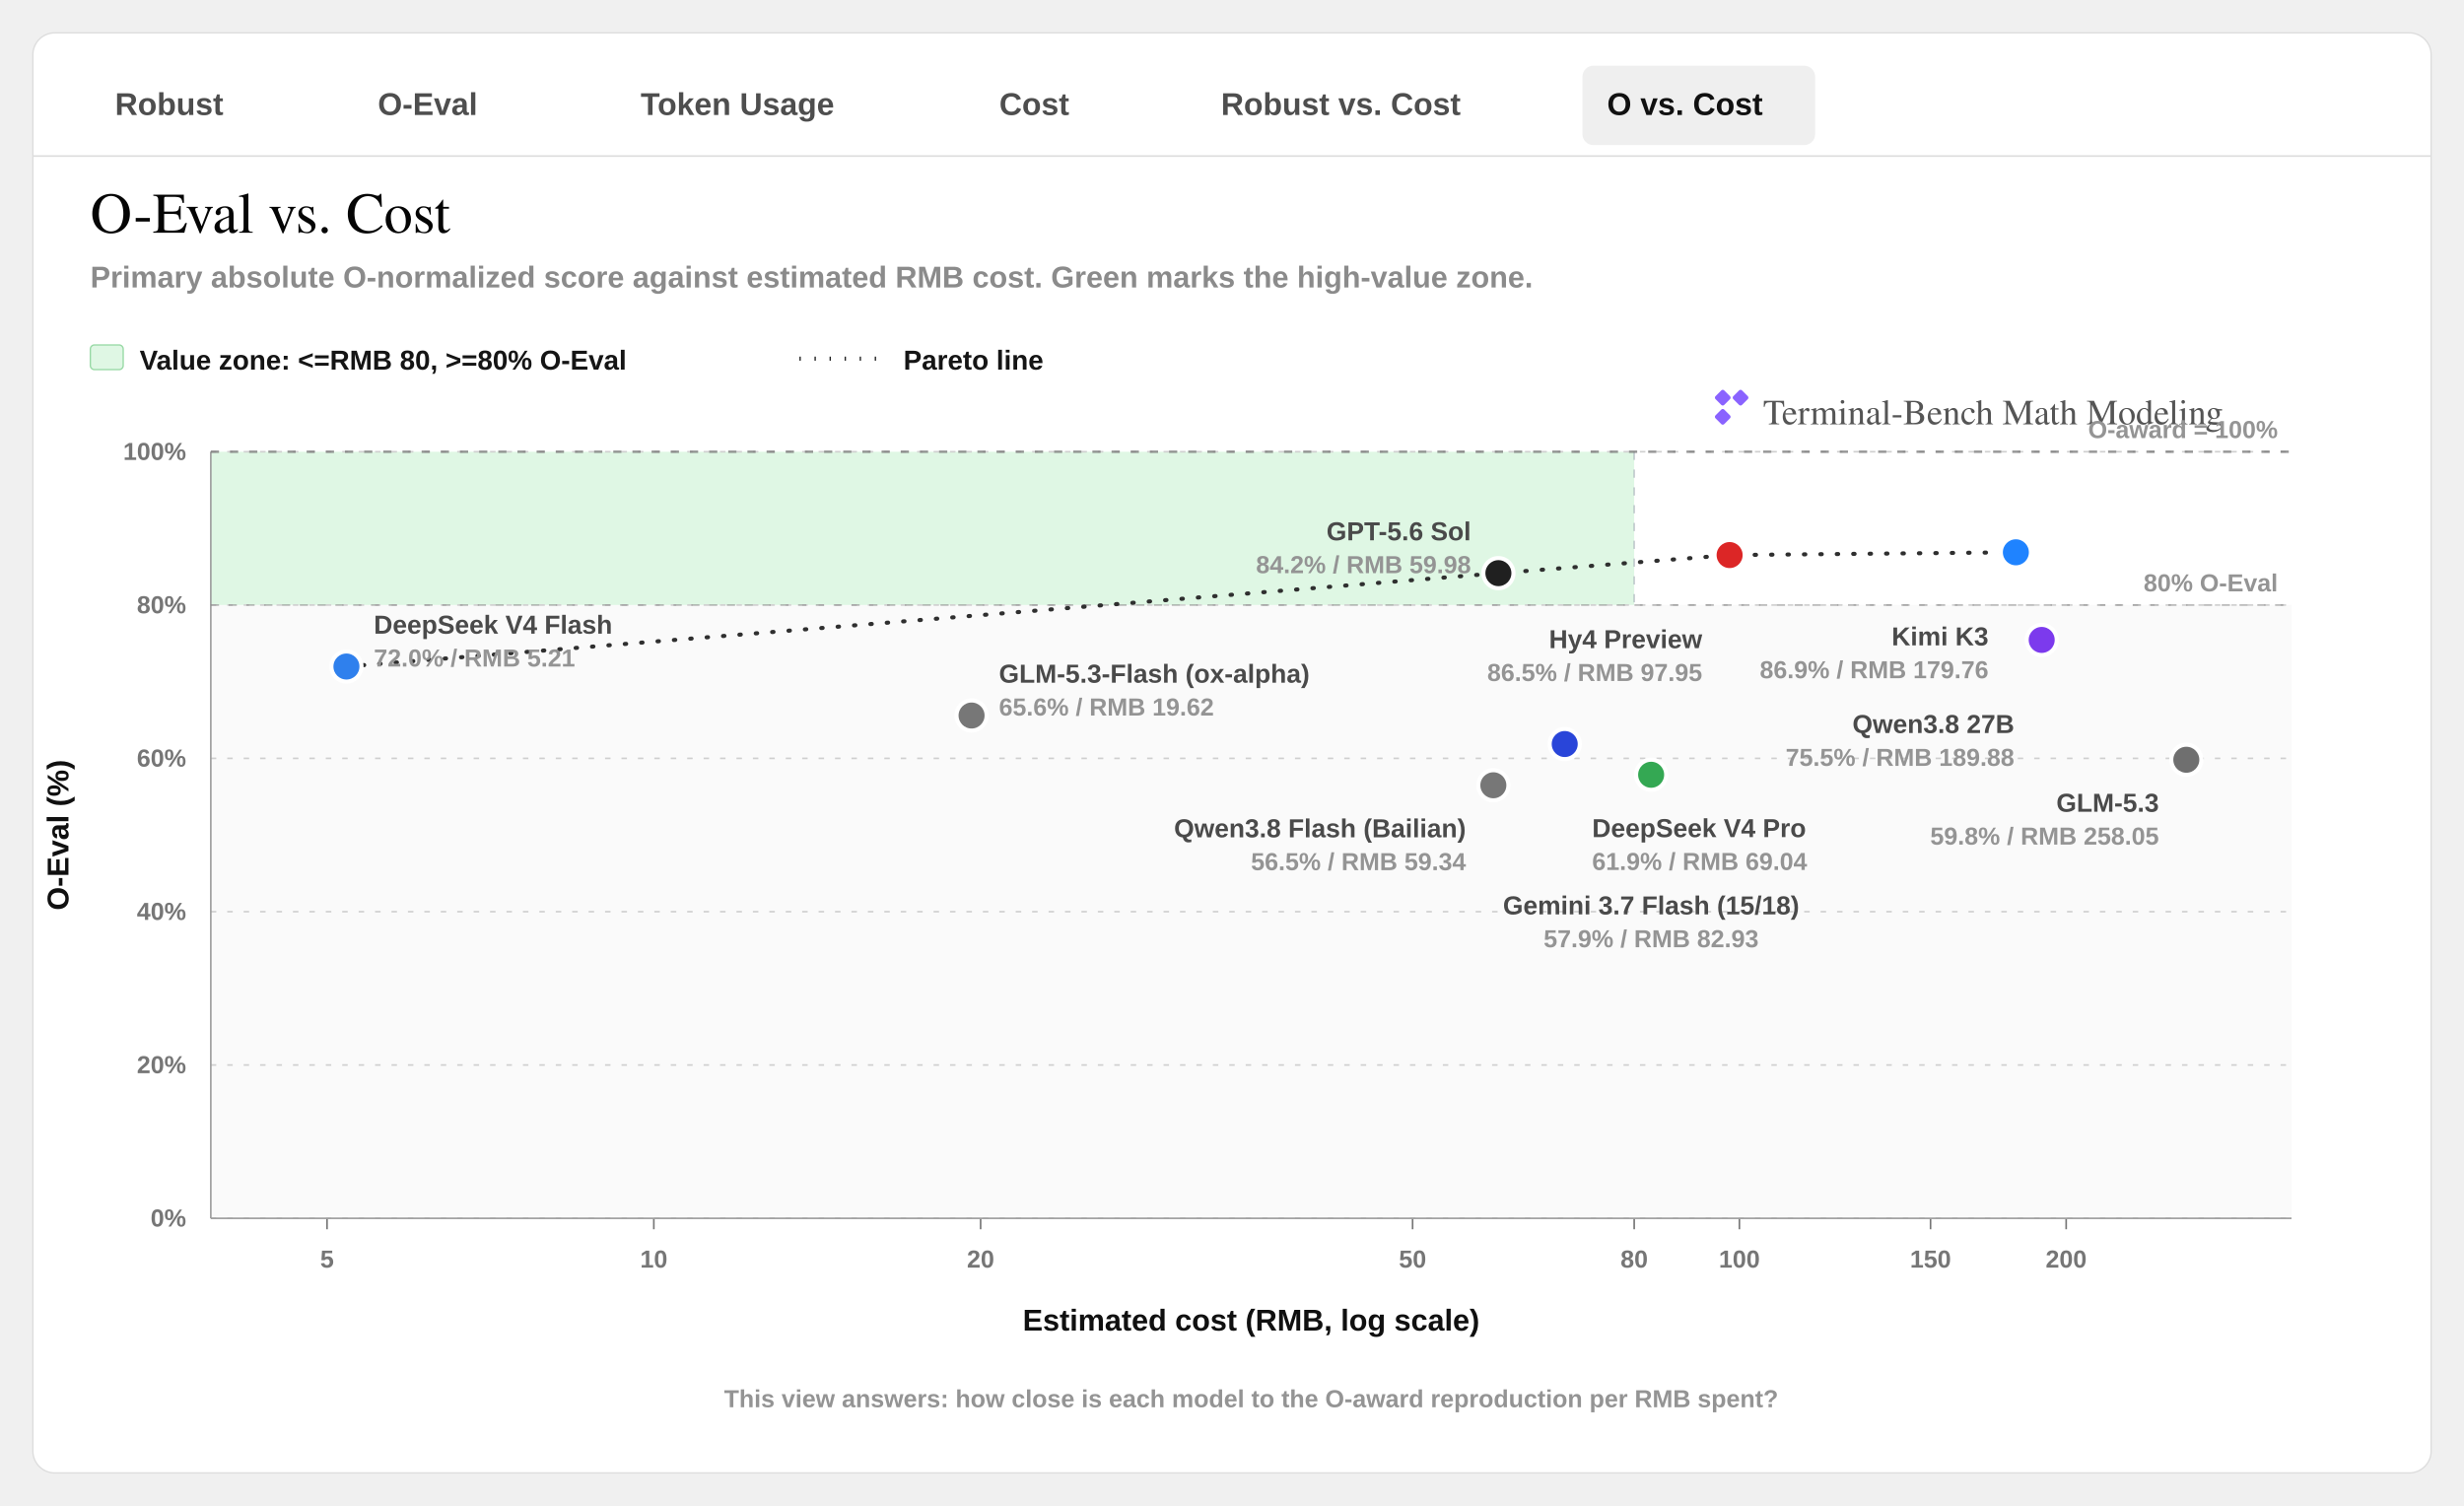
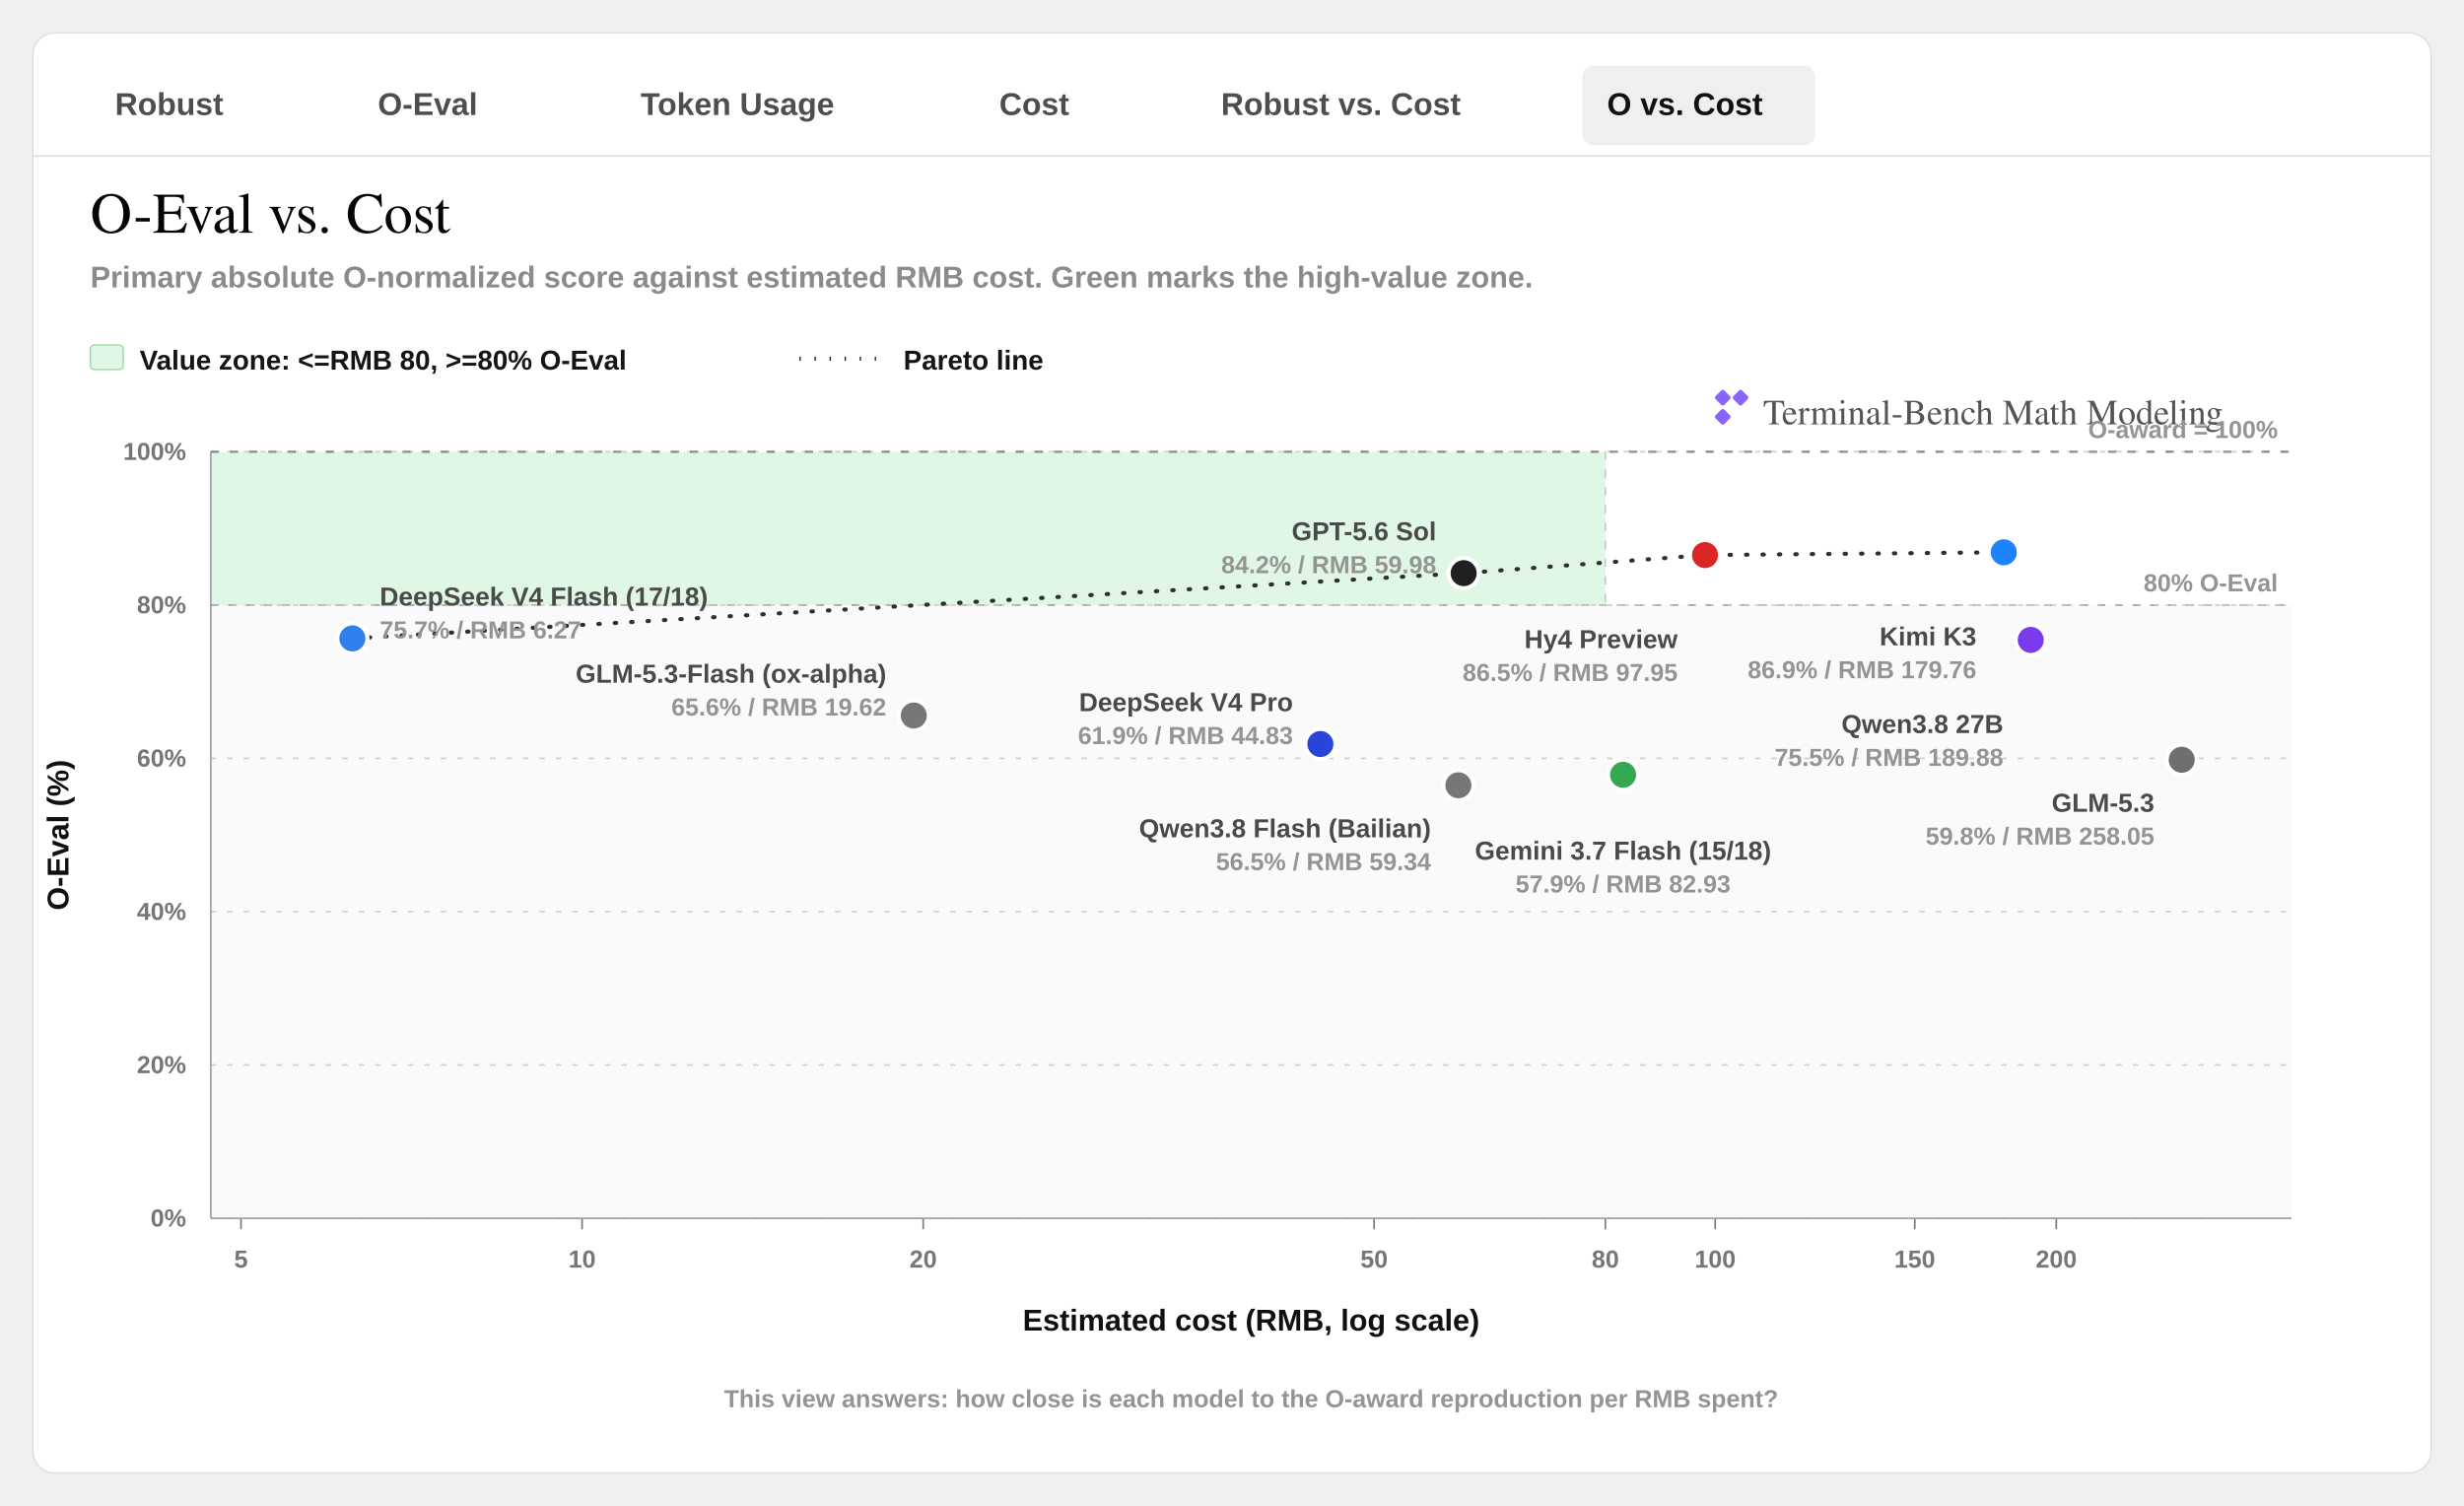
<svg xmlns="http://www.w3.org/2000/svg" width="1800" height="1100" viewBox="0 0 1800 1100" role="img">
  <style>
      .title { font-family: Georgia, Times, serif; font-size: 42px; fill: #050505; }
      .subtitle { font-family: Arial, Helvetica, sans-serif; font-size: 22px; fill: #8b8b8b; font-weight: 650; }
      .tab { font-family: Arial, Helvetica, sans-serif; font-size: 23px; fill: #4e4e4e; font-weight: 760; }
      .tab-active { fill: #111111; }
      .axis { font-family: Arial, Helvetica, sans-serif; font-size: 18px; fill: #767676; font-weight: 600; }
      .axis-title { font-family: Arial, Helvetica, sans-serif; font-size: 22px; fill: #101010; font-weight: 720; }
      .legend { font-family: Arial, Helvetica, sans-serif; font-size: 20px; fill: #151515; font-weight: 680; }
      .x-label { font-family: Arial, Helvetica, sans-serif; font-size: 18px; fill: #151515; font-weight: 650; }
      .bar-label { font-family: Arial, Helvetica, sans-serif; font-size: 22px; fill: #ffffff; font-weight: 800; }
      .top-label { font-family: Arial, Helvetica, sans-serif; font-size: 19px; fill: #939393; font-weight: 750; }
      .small-note { font-family: Arial, Helvetica, sans-serif; font-size: 18px; fill: #949494; font-weight: 650; }
      .point-label { font-family: Arial, Helvetica, sans-serif; font-size: 19px; fill: #4a4a4a; font-weight: 700; }
      .brand { font-family: Georgia, Times, serif; font-size: 26px; fill: #555555; }
    </style>
  <rect x="24.00" y="24.00" width="1752.00" height="1052.00" fill="#ffffff" stroke="#dddddd" rx="16.00" />
  <text x="84.00" y="84.00" text-anchor="start" class="tab">Robust</text>
  <text x="276.00" y="84.00" text-anchor="start" class="tab">O-Eval</text>
  <text x="468.00" y="84.00" text-anchor="start" class="tab">Token Usage</text>
  <text x="730.00" y="84.00" text-anchor="start" class="tab">Cost</text>
  <text x="892.00" y="84.00" text-anchor="start" class="tab">Robust vs. Cost</text>
  <rect x="1156.00" y="48.00" width="170.00" height="58.00" fill="#efefef" rx="8.00" />
  <text x="1174.00" y="84.00" text-anchor="start" class="tab tab-active">O vs. Cost</text>
  <line x1="24.00" y1="114.00" x2="1776.00" y2="114.00" stroke="#dddddd" stroke-width="1.20" />
  <text x="66.00" y="170.00" text-anchor="start" class="title">O-Eval vs. Cost</text>
  <text x="66.00" y="210.00" text-anchor="start" class="subtitle">Primary absolute O-normalized score against estimated RMB cost. Green marks the high-value zone.</text>
  <rect x="66.00" y="252.00" width="24.00" height="18.00" fill="#dff7e4" stroke="#98d9a5" rx="3.00" />
  <text x="102.00" y="270.00" text-anchor="start" class="legend">Value zone: &lt;=RMB 80, &gt;=80% O-Eval</text>
  <line x1="584.00" y1="262.00" x2="644.00" y2="262.00" stroke="#222222" stroke-width="3.00" stroke-dasharray="1 10" />
  <text x="660.00" y="270.00" text-anchor="start" class="legend">Pareto line</text>
  <rect x="1254.00" y="286.00" width="9" height="9" rx="1.5" fill="#8a63ff" transform="rotate(-45 1258.50 290.50)" />
  <rect x="1267.00" y="286.00" width="9" height="9" rx="1.5" fill="#8a63ff" transform="rotate(-45 1271.50 290.50)" />
  <rect x="1254.00" y="300.00" width="9" height="9" rx="1.5" fill="#8a63ff" transform="rotate(-45 1258.50 304.50)" />
  <text x="1288.00" y="310.00" text-anchor="start" class="brand">Terminal-Bench Math Modeling</text>
-   <rect x="154.00" y="330.00" width="1039.81" height="112.00" fill="#dff7e4" />
-   <line x1="1193.81" y1="330.00" x2="1193.81" y2="890.00" stroke="#9ca3af" stroke-width="1.20" stroke-dasharray="6 7" opacity="0.550" />
+   <rect x="154.00" y="330.00" width="1018.77" height="112.00" fill="#dff7e4" />
+   <line x1="1172.77" y1="330.00" x2="1172.77" y2="890.00" stroke="#9ca3af" stroke-width="1.20" stroke-dasharray="6 7" opacity="0.550" />
  <rect x="154.00" y="442.00" width="1520.00" height="448.00" fill="#fafafa" />
  <line x1="154.00" y1="890.00" x2="1674.00" y2="890.00" stroke="#cfcfcf" stroke-width="1.20" stroke-dasharray="4 8" />
  <text x="136.00" y="896.00" text-anchor="end" class="axis">0%</text>
  <line x1="154.00" y1="778.00" x2="1674.00" y2="778.00" stroke="#cfcfcf" stroke-width="1.20" stroke-dasharray="4 8" />
  <text x="136.00" y="784.00" text-anchor="end" class="axis">20%</text>
  <line x1="154.00" y1="666.00" x2="1674.00" y2="666.00" stroke="#cfcfcf" stroke-width="1.20" stroke-dasharray="4 8" />
  <text x="136.00" y="672.00" text-anchor="end" class="axis">40%</text>
  <line x1="154.00" y1="554.00" x2="1674.00" y2="554.00" stroke="#cfcfcf" stroke-width="1.20" stroke-dasharray="4 8" />
  <text x="136.00" y="560.00" text-anchor="end" class="axis">60%</text>
  <line x1="154.00" y1="442.00" x2="1674.00" y2="442.00" stroke="#cfcfcf" stroke-width="1.20" stroke-dasharray="4 8" />
  <text x="136.00" y="448.00" text-anchor="end" class="axis">80%</text>
  <line x1="154.00" y1="330.00" x2="1674.00" y2="330.00" stroke="#cfcfcf" stroke-width="1.20" stroke-dasharray="4 8" />
  <text x="136.00" y="336.00" text-anchor="end" class="axis">100%</text>
-   <line x1="238.91" y1="890.00" x2="238.91" y2="898.00" stroke="#777777" stroke-width="1.20" />
-   <text x="238.91" y="926.00" text-anchor="middle" class="axis">5</text>
-   <line x1="477.63" y1="890.00" x2="477.63" y2="898.00" stroke="#777777" stroke-width="1.20" />
-   <text x="477.63" y="926.00" text-anchor="middle" class="axis">10</text>
-   <line x1="716.36" y1="890.00" x2="716.36" y2="898.00" stroke="#777777" stroke-width="1.20" />
-   <text x="716.36" y="926.00" text-anchor="middle" class="axis">20</text>
-   <line x1="1031.93" y1="890.00" x2="1031.93" y2="898.00" stroke="#777777" stroke-width="1.20" />
-   <text x="1031.93" y="926.00" text-anchor="middle" class="axis">50</text>
-   <line x1="1193.81" y1="890.00" x2="1193.81" y2="898.00" stroke="#777777" stroke-width="1.20" />
-   <text x="1193.81" y="926.00" text-anchor="middle" class="axis">80</text>
-   <line x1="1270.66" y1="890.00" x2="1270.66" y2="898.00" stroke="#777777" stroke-width="1.20" />
-   <text x="1270.66" y="926.00" text-anchor="middle" class="axis">100</text>
-   <line x1="1410.30" y1="890.00" x2="1410.30" y2="898.00" stroke="#777777" stroke-width="1.20" />
-   <text x="1410.30" y="926.00" text-anchor="middle" class="axis">150</text>
-   <line x1="1509.38" y1="890.00" x2="1509.38" y2="898.00" stroke="#777777" stroke-width="1.20" />
-   <text x="1509.38" y="926.00" text-anchor="middle" class="axis">200</text>
+   <line x1="176.05" y1="890.00" x2="176.05" y2="898.00" stroke="#777777" stroke-width="1.20" />
+   <text x="176.05" y="926.00" text-anchor="middle" class="axis">5</text>
+   <line x1="425.23" y1="890.00" x2="425.23" y2="898.00" stroke="#777777" stroke-width="1.20" />
+   <text x="425.23" y="926.00" text-anchor="middle" class="axis">10</text>
+   <line x1="674.41" y1="890.00" x2="674.41" y2="898.00" stroke="#777777" stroke-width="1.20" />
+   <text x="674.41" y="926.00" text-anchor="middle" class="axis">20</text>
+   <line x1="1003.81" y1="890.00" x2="1003.81" y2="898.00" stroke="#777777" stroke-width="1.20" />
+   <text x="1003.81" y="926.00" text-anchor="middle" class="axis">50</text>
+   <line x1="1172.77" y1="890.00" x2="1172.77" y2="898.00" stroke="#777777" stroke-width="1.20" />
+   <text x="1172.77" y="926.00" text-anchor="middle" class="axis">80</text>
+   <line x1="1252.99" y1="890.00" x2="1252.99" y2="898.00" stroke="#777777" stroke-width="1.20" />
+   <text x="1252.99" y="926.00" text-anchor="middle" class="axis">100</text>
+   <line x1="1398.75" y1="890.00" x2="1398.75" y2="898.00" stroke="#777777" stroke-width="1.20" />
+   <text x="1398.75" y="926.00" text-anchor="middle" class="axis">150</text>
+   <line x1="1502.17" y1="890.00" x2="1502.17" y2="898.00" stroke="#777777" stroke-width="1.20" />
+   <text x="1502.17" y="926.00" text-anchor="middle" class="axis">200</text>
  <line x1="154.00" y1="890.00" x2="1674.00" y2="890.00" stroke="#9e9e9e" stroke-width="1.20" />
  <line x1="154.00" y1="330.00" x2="154.00" y2="890.00" stroke="#9e9e9e" stroke-width="1.20" />
  <text x="914.00" y="972.00" text-anchor="middle" class="axis-title">Estimated cost (RMB, log scale)</text>
  <text x="50.00" y="610.00" text-anchor="middle" class="axis-title" transform="rotate(-90 50.00 610.00)">O-Eval (%)</text>
  <line x1="154.00" y1="442.00" x2="1674.00" y2="442.00" stroke="#808080" stroke-width="1.20" stroke-dasharray="6 7" opacity="0.550" />
  <line x1="154.00" y1="330.00" x2="1674.00" y2="330.00" stroke="#777777" stroke-width="1.80" stroke-dasharray="6 8" opacity="0.750" />
  <text x="1664.00" y="320.00" text-anchor="end" class="small-note">O-award = 100%</text>
  <text x="1664.00" y="432.00" text-anchor="end" class="small-note">80% O-Eval</text>
-   <path d="M 253.08 486.91 L 1094.61 418.70 L 1263.52 405.49 L 1472.63 403.47" fill="none" stroke="#2f2f2f" stroke-width="3.00" stroke-dasharray="1 11" stroke-linecap="round" />
-   <circle cx="253.08" cy="486.91" r="11.00" fill="#2f80ed" stroke="#ffffff" stroke-width="3.00" />
-   <text x="273.08" y="462.91" text-anchor="start" class="point-label">DeepSeek V4 Flash</text>
-   <text x="273.08" y="486.91" text-anchor="start" class="small-note">72.0% / RMB 5.21</text>
-   <circle cx="1143.06" cy="543.53" r="11.00" fill="#2945d9" stroke="#ffffff" stroke-width="3.00" />
-   <text x="1163.06" y="611.53" text-anchor="start" class="point-label">DeepSeek V4 Pro</text>
-   <text x="1163.06" y="635.53" text-anchor="start" class="small-note">61.9% / RMB 69.04</text>
-   <circle cx="1597.15" cy="555.01" r="11.00" fill="#6f6f6f" stroke="#ffffff" stroke-width="3.00" />
-   <text x="1577.15" y="593.01" text-anchor="end" class="point-label">GLM-5.3</text>
-   <text x="1577.15" y="617.01" text-anchor="end" class="small-note">59.8% / RMB 258.05</text>
-   <circle cx="1094.61" cy="418.70" r="11.00" fill="#202020" stroke="#ffffff" stroke-width="3.00" />
-   <text x="1074.61" y="394.70" text-anchor="end" class="point-label">GPT-5.6 Sol</text>
-   <text x="1074.61" y="418.70" text-anchor="end" class="small-note">84.2% / RMB 59.98</text>
-   <circle cx="1472.63" cy="403.47" r="11.00" fill="#1f83ff" stroke="#ffffff" stroke-width="3.00" />
-   <text x="1452.63" y="471.47" text-anchor="end" class="point-label">Kimi K3</text>
-   <text x="1452.63" y="495.47" text-anchor="end" class="small-note">86.9% / RMB 179.76</text>
-   <circle cx="1206.19" cy="565.98" r="11.00" fill="#34a853" stroke="#ffffff" stroke-width="3.00" />
-   <text x="1206.19" y="667.98" text-anchor="middle" class="point-label">Gemini 3.7 Flash (15/18)</text>
-   <text x="1206.19" y="691.98" text-anchor="middle" class="small-note">57.9% / RMB 82.93</text>
-   <circle cx="1491.50" cy="467.48" r="11.00" fill="#7c3aed" stroke="#ffffff" stroke-width="3.00" />
-   <text x="1471.50" y="535.48" text-anchor="end" class="point-label">Qwen3.8 27B</text>
-   <text x="1471.50" y="559.48" text-anchor="end" class="small-note">75.5% / RMB 189.88</text>
-   <circle cx="709.75" cy="522.70" r="11.00" fill="#777777" stroke="#ffffff" stroke-width="3.00" />
-   <text x="729.75" y="498.70" text-anchor="start" class="point-label">GLM-5.3-Flash (ox-alpha)</text>
-   <text x="729.75" y="522.70" text-anchor="start" class="small-note">65.6% / RMB 19.62</text>
-   <circle cx="1090.92" cy="573.66" r="11.00" fill="#777777" stroke="#ffffff" stroke-width="3.00" />
-   <text x="1070.92" y="611.66" text-anchor="end" class="point-label">Qwen3.8 Flash (Bailian)</text>
-   <text x="1070.92" y="635.66" text-anchor="end" class="small-note">56.5% / RMB 59.34</text>
-   <circle cx="1263.52" cy="405.49" r="11.00" fill="#dc2626" stroke="#ffffff" stroke-width="3.00" />
-   <text x="1243.52" y="473.49" text-anchor="end" class="point-label">Hy4 Preview</text>
-   <text x="1243.52" y="497.49" text-anchor="end" class="small-note">86.5% / RMB 97.95</text>
+   <path d="M 257.42 466.36 L 1069.23 418.70 L 1245.54 405.49 L 1463.81 403.47" fill="none" stroke="#2f2f2f" stroke-width="3.00" stroke-dasharray="1 11" stroke-linecap="round" />
+   <circle cx="257.42" cy="466.36" r="11.00" fill="#2f80ed" stroke="#ffffff" stroke-width="3.00" />
+   <text x="277.42" y="442.36" text-anchor="start" class="point-label">DeepSeek V4 Flash (17/18)</text>
+   <text x="277.42" y="466.36" text-anchor="start" class="small-note">75.7% / RMB 6.27</text>
+   <circle cx="964.57" cy="543.53" r="11.00" fill="#2945d9" stroke="#ffffff" stroke-width="3.00" />
+   <text x="944.57" y="519.53" text-anchor="end" class="point-label">DeepSeek V4 Pro</text>
+   <text x="944.57" y="543.53" text-anchor="end" class="small-note">61.9% / RMB 44.83</text>
+   <circle cx="1593.78" cy="555.01" r="11.00" fill="#6f6f6f" stroke="#ffffff" stroke-width="3.00" />
+   <text x="1573.78" y="593.01" text-anchor="end" class="point-label">GLM-5.3</text>
+   <text x="1573.78" y="617.01" text-anchor="end" class="small-note">59.8% / RMB 258.05</text>
+   <circle cx="1069.23" cy="418.70" r="11.00" fill="#202020" stroke="#ffffff" stroke-width="3.00" />
+   <text x="1049.23" y="394.70" text-anchor="end" class="point-label">GPT-5.6 Sol</text>
+   <text x="1049.23" y="418.70" text-anchor="end" class="small-note">84.2% / RMB 59.98</text>
+   <circle cx="1463.81" cy="403.47" r="11.00" fill="#1f83ff" stroke="#ffffff" stroke-width="3.00" />
+   <text x="1443.81" y="471.47" text-anchor="end" class="point-label">Kimi K3</text>
+   <text x="1443.81" y="495.47" text-anchor="end" class="small-note">86.9% / RMB 179.76</text>
+   <circle cx="1185.70" cy="565.98" r="11.00" fill="#34a853" stroke="#ffffff" stroke-width="3.00" />
+   <text x="1185.70" y="627.98" text-anchor="middle" class="point-label">Gemini 3.7 Flash (15/18)</text>
+   <text x="1185.70" y="651.98" text-anchor="middle" class="small-note">57.9% / RMB 82.93</text>
+   <circle cx="1483.50" cy="467.48" r="11.00" fill="#7c3aed" stroke="#ffffff" stroke-width="3.00" />
+   <text x="1463.50" y="535.48" text-anchor="end" class="point-label">Qwen3.8 27B</text>
+   <text x="1463.50" y="559.48" text-anchor="end" class="small-note">75.5% / RMB 189.88</text>
+   <circle cx="667.52" cy="522.70" r="11.00" fill="#777777" stroke="#ffffff" stroke-width="3.00" />
+   <text x="647.52" y="498.70" text-anchor="end" class="point-label">GLM-5.3-Flash (ox-alpha)</text>
+   <text x="647.52" y="522.70" text-anchor="end" class="small-note">65.6% / RMB 19.62</text>
+   <circle cx="1065.38" cy="573.66" r="11.00" fill="#777777" stroke="#ffffff" stroke-width="3.00" />
+   <text x="1045.38" y="611.66" text-anchor="end" class="point-label">Qwen3.8 Flash (Bailian)</text>
+   <text x="1045.38" y="635.66" text-anchor="end" class="small-note">56.5% / RMB 59.34</text>
+   <circle cx="1245.54" cy="405.49" r="11.00" fill="#dc2626" stroke="#ffffff" stroke-width="3.00" />
+   <text x="1225.54" y="473.49" text-anchor="end" class="point-label">Hy4 Preview</text>
+   <text x="1225.54" y="497.49" text-anchor="end" class="small-note">86.5% / RMB 97.95</text>
  <text x="914.00" y="1028.00" text-anchor="middle" class="small-note">This view answers: how close is each model to the O-award reproduction per RMB spent?</text>
</svg>
